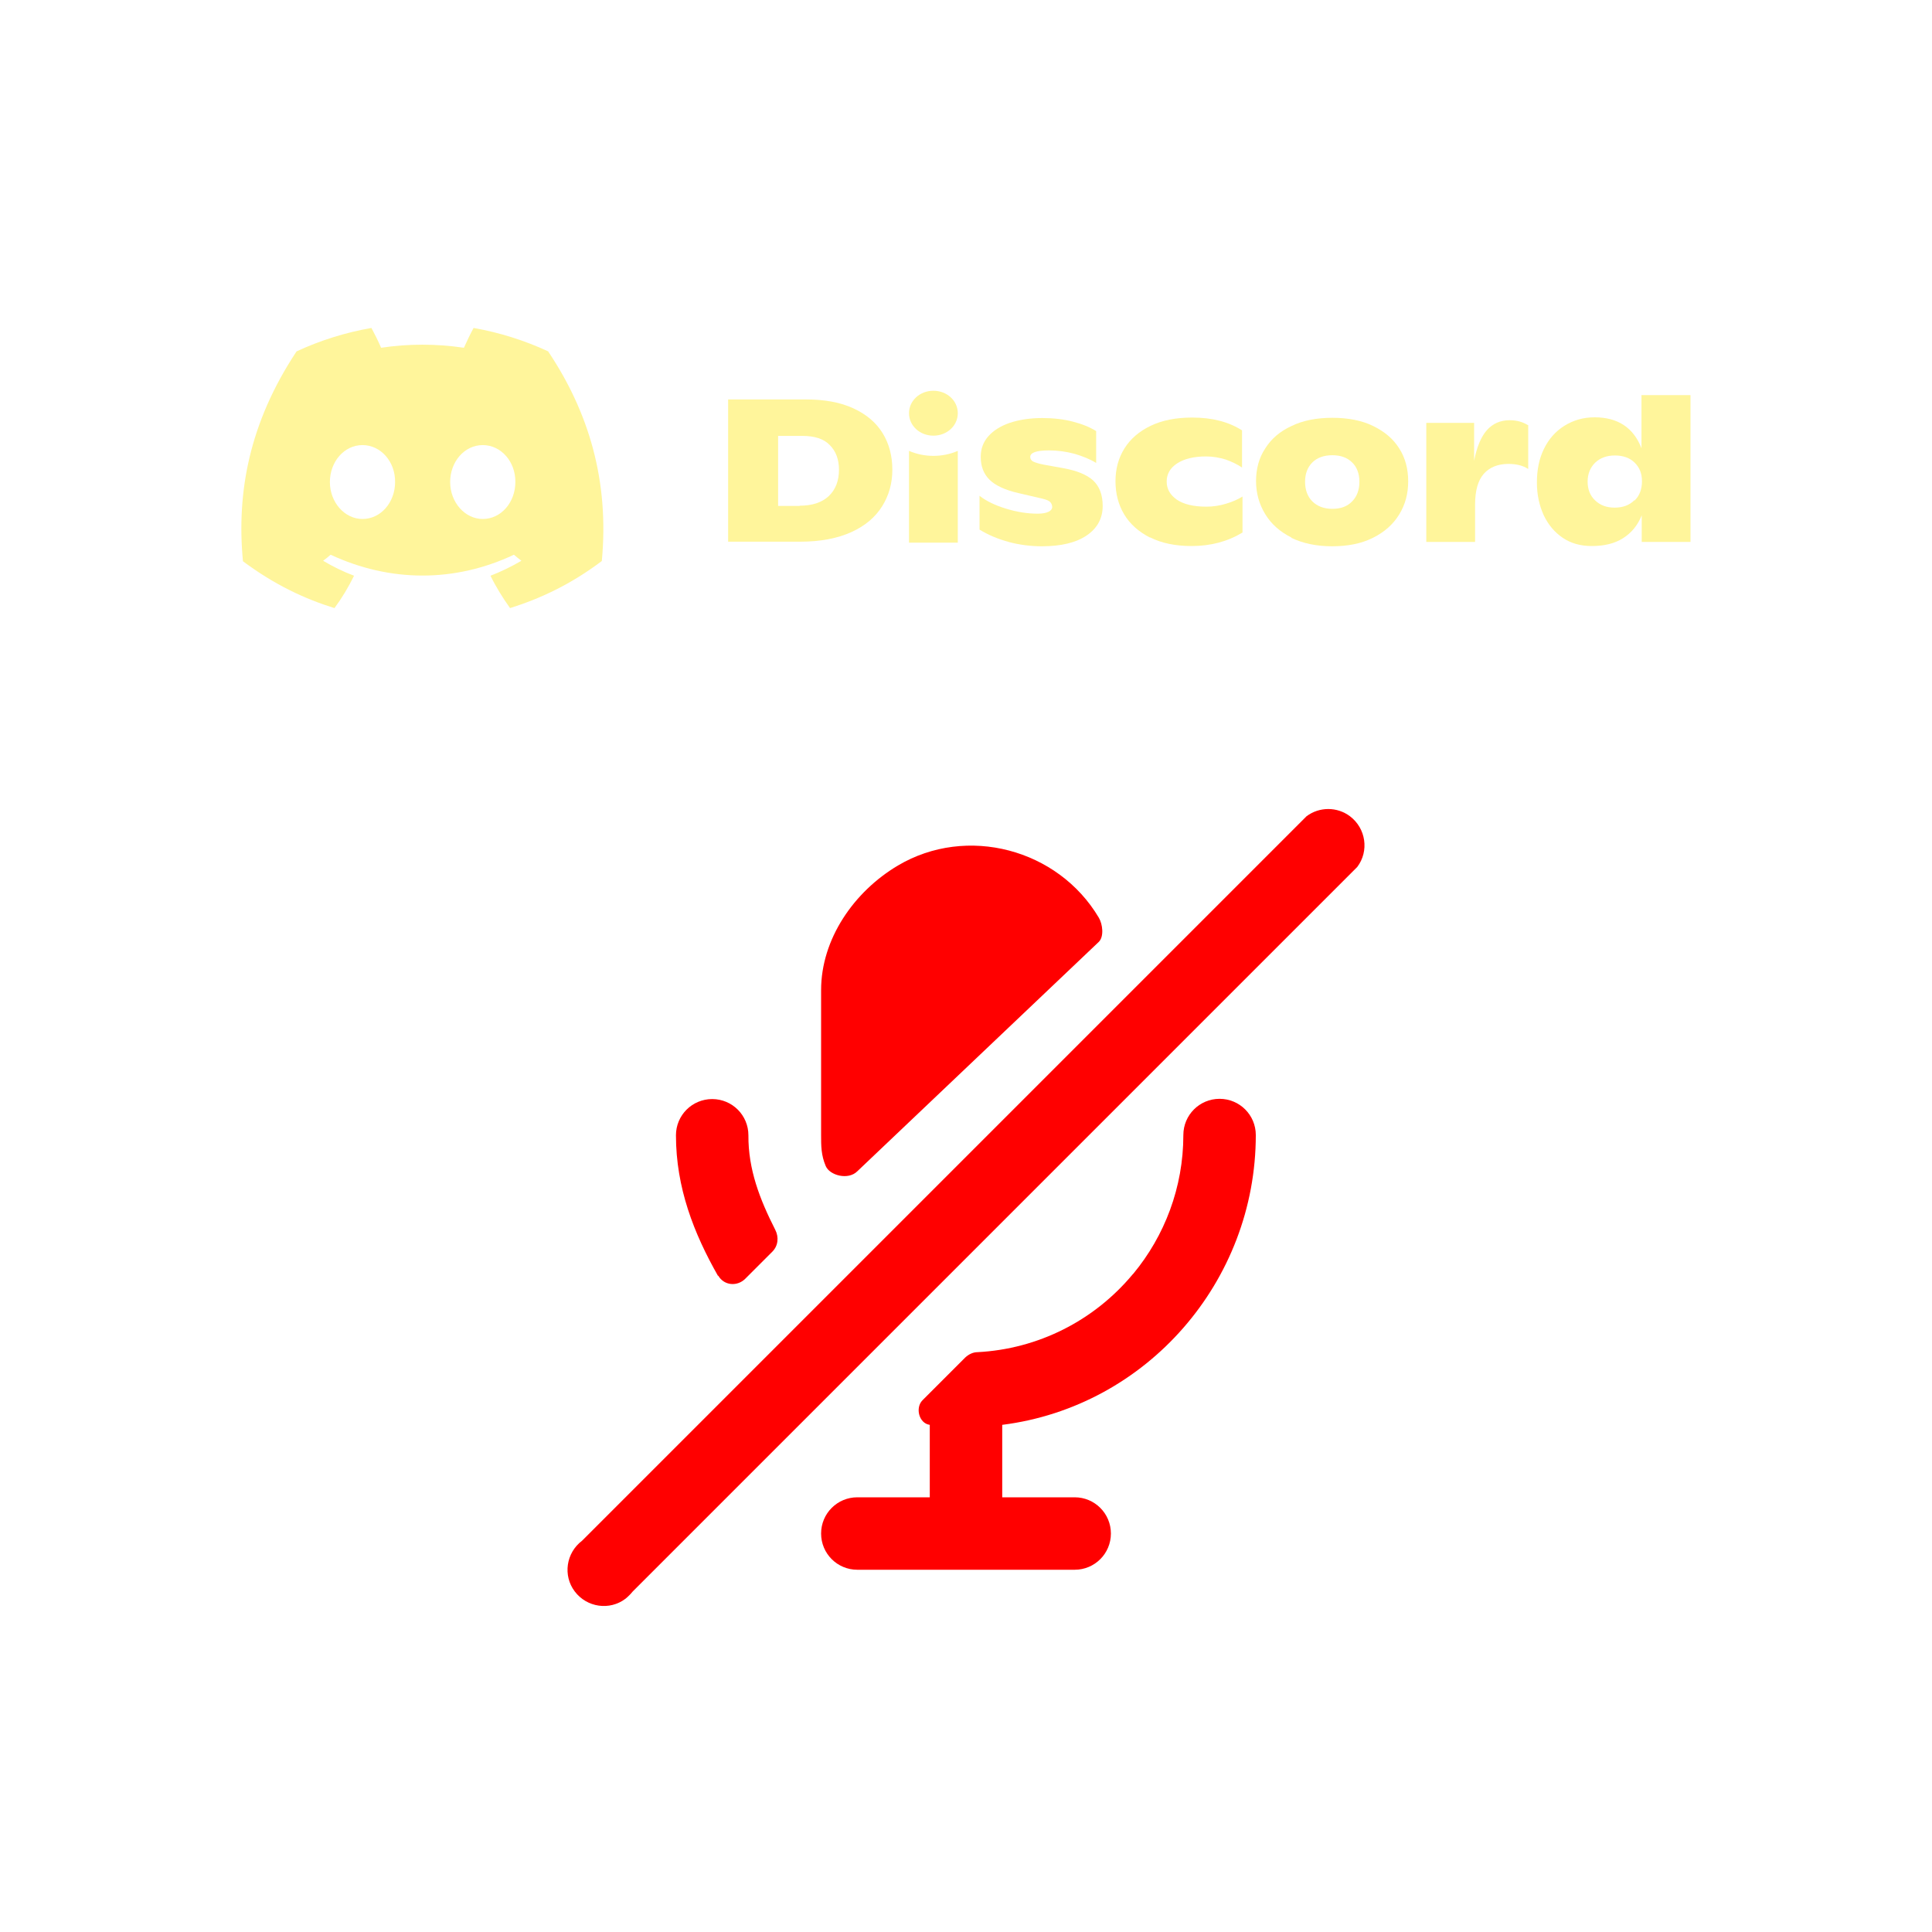
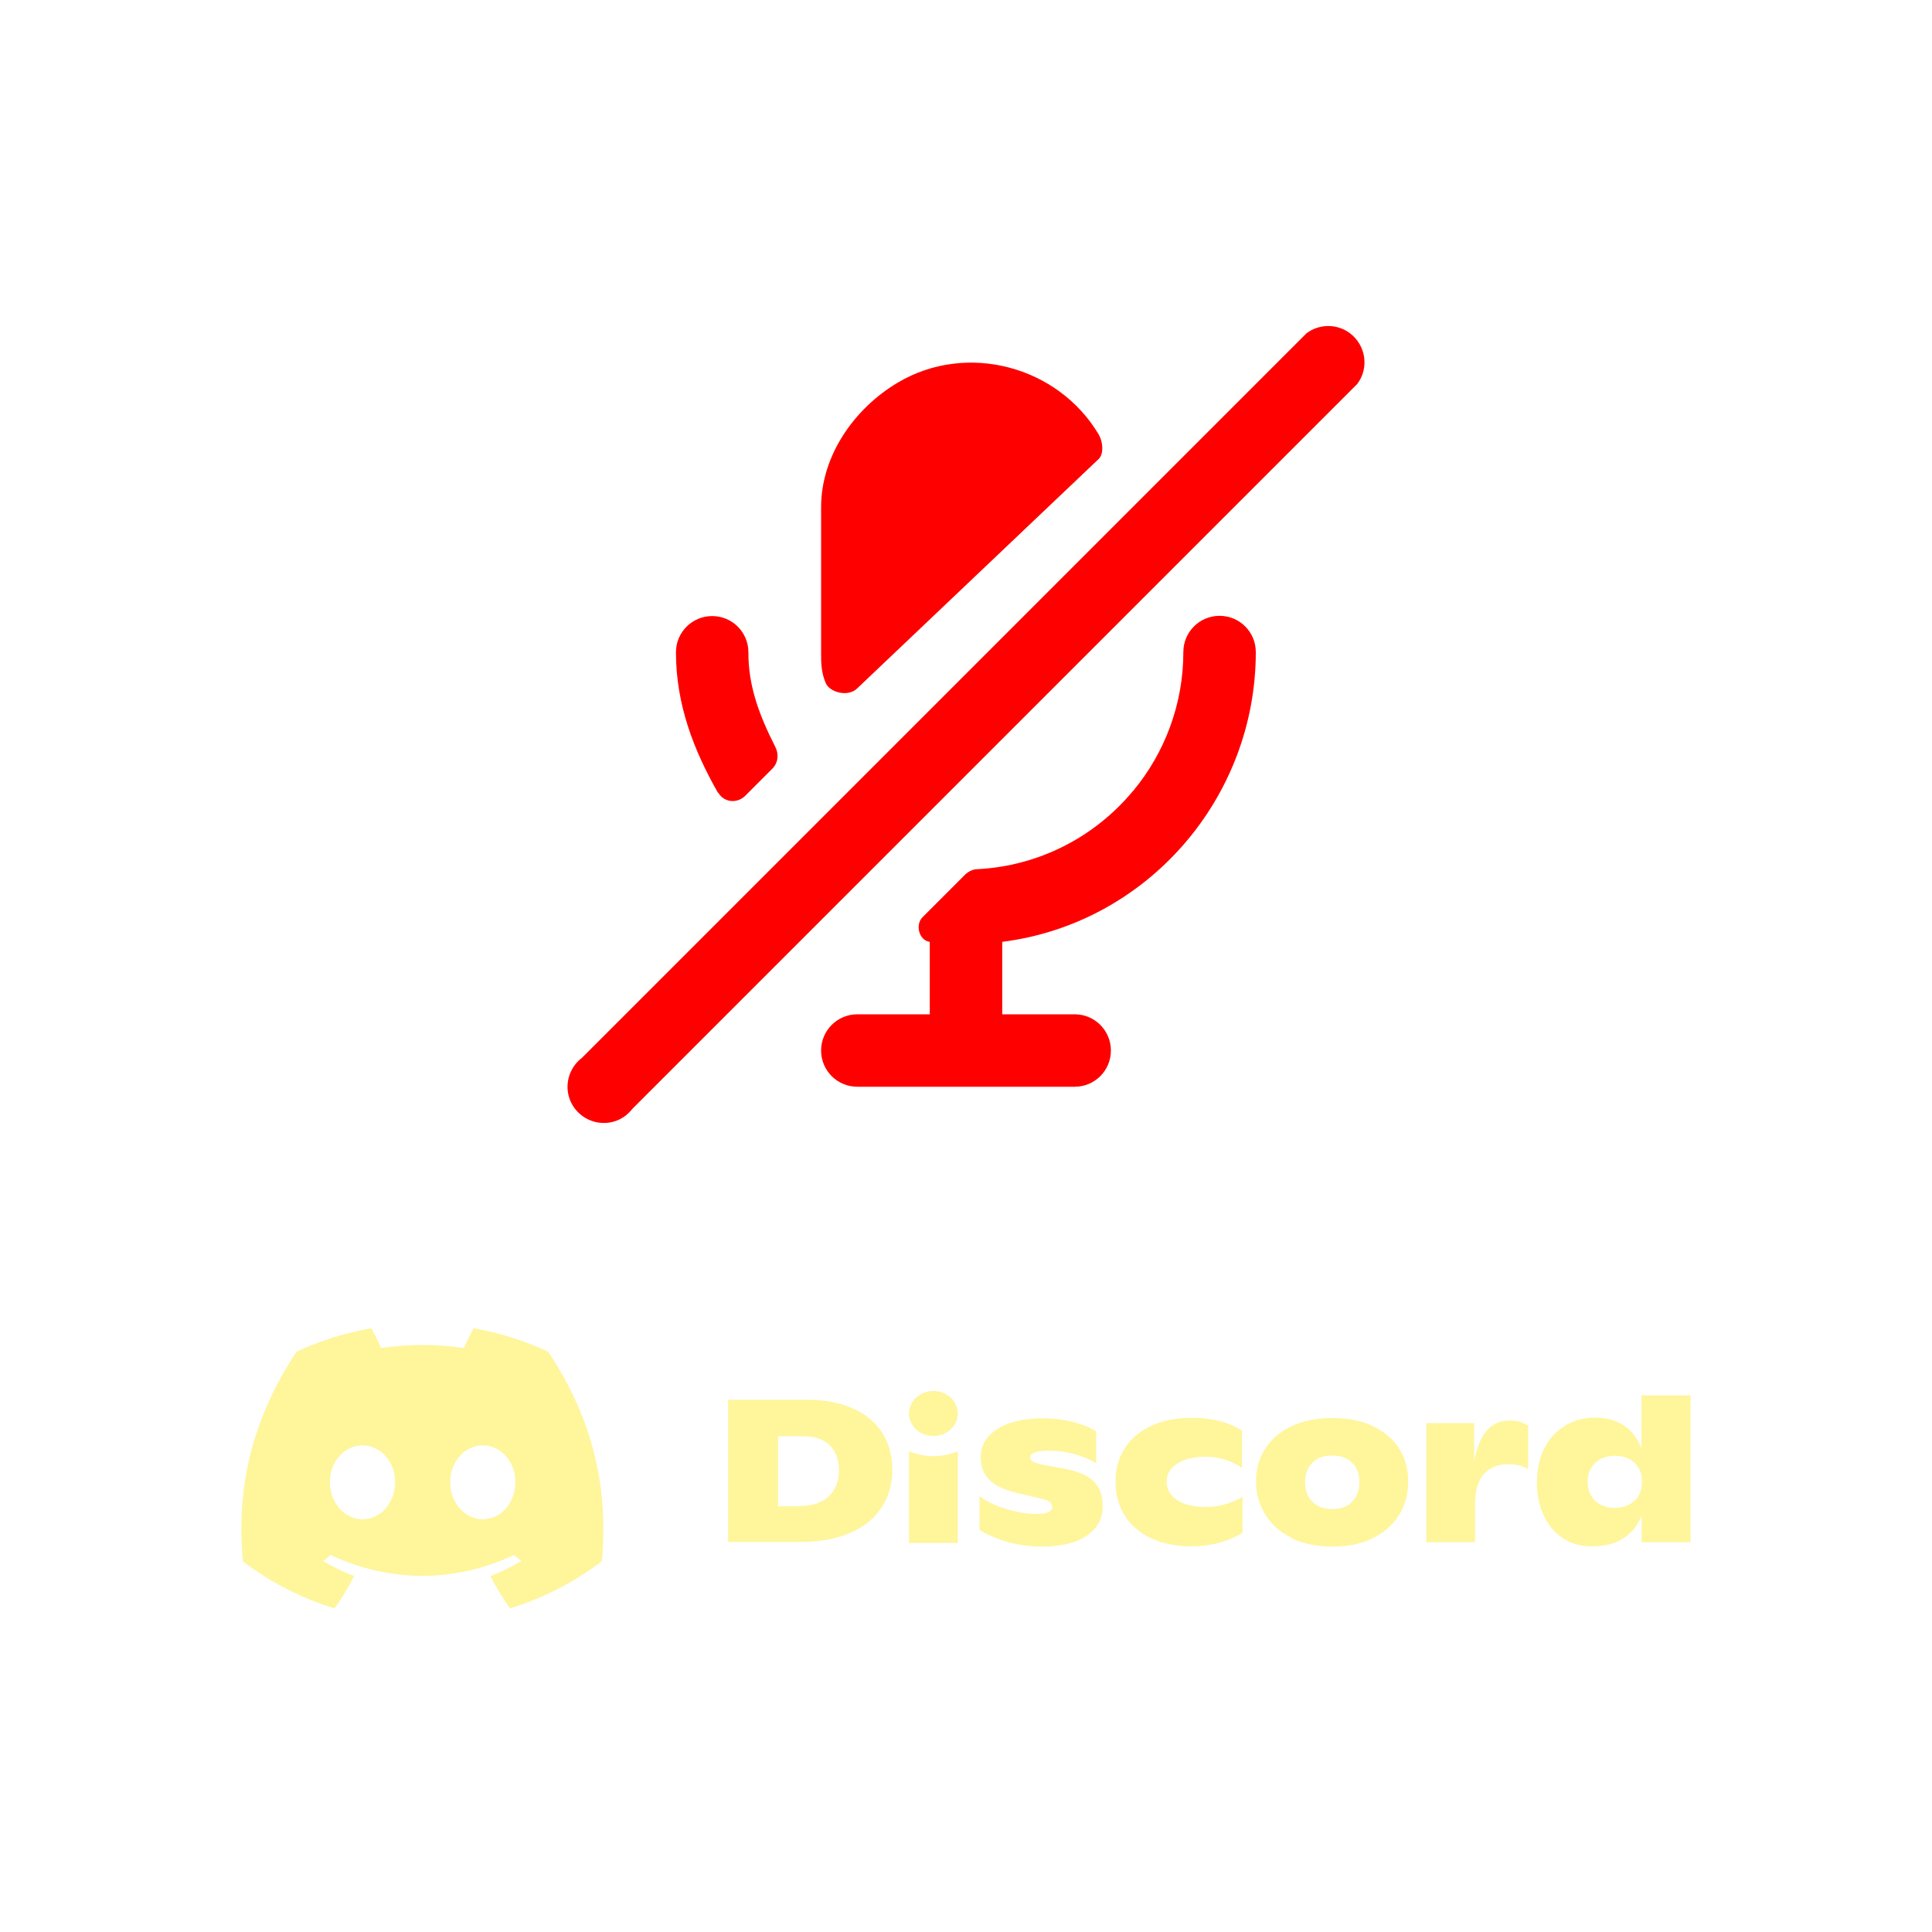
<svg xmlns="http://www.w3.org/2000/svg" id="muted" viewBox="0 0 80 80">
  <defs>
    <style>.cls-1{fill:red;}.cls-1,.cls-2{stroke-width:0px;}.cls-2{fill:#fff59b;}</style>
  </defs>
-   <path class="cls-1" d="M26.2,65.9l30-30c.5-.66.36-1.6-.3-2.1-.53-.4-1.27-.4-1.8,0l-30,30c-.66.5-.8,1.44-.3,2.1s1.44.8,2.1.3c.11-.09.21-.19.3-.3Z" />
-   <path class="cls-1" d="M38.2,57.98c-.31.31-.15.96.3,1.02v3s-3,0-3,0c-.83,0-1.5.67-1.5,1.5s.67,1.5,1.5,1.5h9c.83,0,1.5-.67,1.5-1.5s-.67-1.5-1.5-1.5h-3v-3c6-.76,10.5-5.95,10.5-12,0-.83-.67-1.5-1.5-1.5s-1.5.67-1.5,1.5c0,2.17-.78,4.18-2.07,5.74l-.03.03c-1.6,1.92-3.92,3.09-6.42,3.22-.19,0-.37.09-.51.22l-1.77,1.77v-.02Z" />
-   <path class="cls-1" d="M45.5,39c.22-.22.16-.73,0-1-1.69-2.85-5.47-3.85-8.32-2.16-1.82,1.08-3.18,3.04-3.18,5.16v6c0,.45,0,.83.19,1.28.16.39.93.6,1.31.22l10-9.5Z" />
-   <path class="cls-1" d="M29.74,52.82c.24.42.79.46,1.12.13l1.12-1.12c.24-.24.28-.6.12-.91-.64-1.26-1.12-2.5-1.11-3.91,0-.83-.67-1.5-1.5-1.5s-1.5.67-1.5,1.5c0,2.17.74,4.06,1.74,5.82Z" />
-   <path class="cls-2" d="M22.7,14.55c-.97-.45-2.01-.78-3.09-.97-.13.24-.29.57-.4.82-1.15-.17-2.3-.17-3.43,0-.11-.26-.27-.58-.4-.82-1.09.19-2.13.52-3.1.97-1.96,2.96-2.49,5.84-2.22,8.69,1.3.97,2.56,1.56,3.79,1.94.31-.42.58-.87.81-1.34-.45-.17-.88-.38-1.28-.62.11-.08.21-.16.31-.25,2.47,1.15,5.15,1.15,7.59,0,.1.09.21.17.31.25-.41.24-.84.45-1.28.62.23.47.51.92.81,1.34,1.24-.39,2.5-.97,3.8-1.95.31-3.3-.53-6.16-2.23-8.69ZM15.01,21.49c-.74,0-1.35-.69-1.35-1.53s.59-1.53,1.35-1.53,1.36.69,1.35,1.53c0,.84-.59,1.53-1.35,1.53ZM19.99,21.49c-.74,0-1.35-.69-1.35-1.53s.59-1.53,1.35-1.53,1.36.69,1.35,1.53c0,.84-.59,1.53-1.35,1.53Z" />
-   <path class="cls-2" d="M30.15,16.54h3.22c.78,0,1.43.12,1.97.37.54.25.94.59,1.21,1.03.27.44.4.95.4,1.51s-.14,1.06-.42,1.51c-.28.45-.7.81-1.27,1.07-.57.26-1.28.4-2.12.4h-2.99v-5.9ZM33.11,20.94c.52,0,.92-.13,1.21-.4.28-.27.42-.63.42-1.09,0-.43-.13-.77-.38-1.02-.25-.26-.63-.38-1.13-.38h-1.01v2.9h.89Z" />
-   <path class="cls-2" d="M41.77,22.44c-.45-.12-.85-.29-1.21-.51v-1.4c.27.21.63.39,1.09.53.45.14.89.21,1.32.21.2,0,.35-.03.45-.08.1-.05.15-.12.15-.19,0-.08-.03-.15-.08-.21-.06-.06-.16-.1-.32-.14l-.99-.23c-.57-.13-.97-.32-1.21-.56-.24-.24-.36-.55-.36-.94,0-.33.1-.61.31-.85.21-.24.51-.43.89-.56.39-.13.84-.2,1.35-.2.46,0,.89.05,1.27.15.39.1.7.23.96.39v1.32c-.26-.16-.56-.28-.9-.38-.34-.09-.69-.14-1.05-.14-.52,0-.78.09-.78.27,0,.08.04.15.12.19.08.04.23.09.44.13l.83.15c.54.1.94.26,1.21.5.26.24.4.59.4,1.06,0,.51-.22.92-.66,1.22s-1.06.45-1.86.45c-.47,0-.93-.06-1.38-.18Z" />
-   <path class="cls-2" d="M47.62,22.26c-.47-.24-.83-.56-1.07-.96s-.36-.86-.36-1.37.12-.96.37-1.36.61-.71,1.09-.94c.48-.23,1.05-.34,1.72-.34.83,0,1.51.18,2.06.53v1.54c-.19-.13-.42-.24-.67-.33-.26-.08-.53-.13-.82-.13-.51,0-.91.1-1.2.29-.29.19-.43.44-.43.75s.14.55.42.75c.28.19.69.29,1.22.29.27,0,.55-.04.81-.12.27-.08.5-.18.69-.3v1.49c-.61.37-1.31.56-2.11.56-.67,0-1.25-.12-1.72-.36Z" />
-   <path class="cls-2" d="M53.48,22.26c-.48-.24-.84-.56-1.09-.97-.25-.41-.38-.87-.38-1.37s.12-.96.38-1.35c.25-.4.61-.71,1.09-.93.47-.23,1.04-.34,1.69-.34s1.22.11,1.69.34.83.53,1.08.93c.25.39.37.85.37,1.36s-.12.96-.37,1.37c-.25.41-.61.73-1.09.97-.48.24-1.04.35-1.69.35s-1.21-.12-1.69-.35ZM55.99,20.76c.2-.2.3-.48.3-.81s-.1-.61-.3-.8c-.2-.2-.47-.3-.82-.3s-.63.1-.83.3c-.2.2-.3.47-.3.8s.1.61.3.81c.2.2.48.31.83.31.35,0,.62-.1.82-.31Z" />
-   <path class="cls-2" d="M63.28,17.6v1.82c-.21-.14-.48-.21-.82-.21-.44,0-.78.14-1.02.41-.24.27-.36.7-.36,1.27v1.55h-2.02v-4.93h1.98v1.57c.11-.57.29-1,.53-1.27.24-.27.56-.41.94-.41.29,0,.54.07.75.2Z" />
-   <path class="cls-2" d="M70,16.37v6.07h-2.02v-1.1c-.17.42-.43.73-.78.95-.35.22-.78.32-1.29.32-.46,0-.86-.11-1.2-.34-.34-.23-.6-.54-.79-.94-.18-.4-.28-.84-.28-1.35,0-.52.09-.98.29-1.39.2-.41.48-.73.85-.96.37-.23.78-.35,1.25-.35.96,0,1.61.43,1.94,1.28v-2.2h2.02ZM67.68,20.73c.21-.2.31-.47.31-.8s-.1-.57-.3-.77c-.2-.2-.48-.3-.82-.3s-.61.1-.82.3c-.2.2-.31.46-.31.78s.1.58.31.78.47.3.81.3c.34,0,.61-.1.82-.31Z" />
-   <path class="cls-2" d="M38.65,18.04c.56,0,1.01-.41,1.01-.93s-.45-.93-1.01-.93-1.01.41-1.01.93.45.93,1.01.93Z" />
-   <path class="cls-2" d="M37.64,18.67c.62.27,1.38.28,2.02,0v3.8h-2.02v-3.8Z" />
+   <path class="cls-1" d="M26.2,45.9l30-30c.5-.66.36-1.6-.3-2.1-.53-.4-1.27-.4-1.8,0l-30,30c-.66.5-.8,1.44-.3,2.1s1.44.8,2.1.3c.11-.09.21-.19.3-.3Z" />
+   <path class="cls-1" d="M38.2,37.98c-.31.31-.15.96.3,1.02v3s-3,0-3,0c-.83,0-1.5.67-1.5,1.5s.67,1.5,1.5,1.5h9c.83,0,1.5-.67,1.5-1.5s-.67-1.5-1.5-1.5h-3v-3c6-.76,10.5-5.95,10.5-12,0-.83-.67-1.5-1.5-1.5s-1.5.67-1.5,1.5c0,2.17-.78,4.18-2.07,5.74l-.03.03c-1.6,1.92-3.92,3.09-6.42,3.22-.19,0-.37.09-.51.22l-1.77,1.77v-.02Z" />
+   <path class="cls-1" d="M45.5,19c.22-.22.16-.73,0-1-1.69-2.85-5.47-3.85-8.32-2.16-1.82,1.08-3.18,3.04-3.18,5.16v6c0,.45,0,.83.19,1.28.16.39.93.6,1.31.22l10-9.5Z" />
+   <path class="cls-1" d="M29.74,32.82c.24.42.79.46,1.12.13l1.12-1.12c.24-.24.28-.6.12-.91-.64-1.26-1.12-2.5-1.11-3.91,0-.83-.67-1.5-1.5-1.5s-1.5.67-1.5,1.5c0,2.17.74,4.06,1.74,5.82Z" />
+   <path class="cls-2" d="M22.7,55.97c-.97-.45-2.01-.78-3.09-.97-.13.24-.29.57-.4.82-1.15-.17-2.3-.17-3.43,0-.11-.26-.27-.58-.4-.82-1.09.19-2.13.52-3.1.97-1.96,2.96-2.49,5.84-2.22,8.69,1.3.97,2.56,1.56,3.79,1.94.31-.42.58-.87.81-1.34-.45-.17-.88-.38-1.28-.62.11-.08.21-.16.31-.25,2.47,1.15,5.15,1.15,7.59,0,.1.09.21.17.31.25-.41.24-.84.45-1.28.62.23.47.51.92.81,1.34,1.24-.39,2.5-.97,3.8-1.95.31-3.3-.53-6.16-2.23-8.69ZM15.01,62.91c-.74,0-1.35-.69-1.35-1.53s.59-1.53,1.35-1.53,1.36.69,1.35,1.53c0,.84-.59,1.53-1.35,1.53ZM19.99,62.91c-.74,0-1.35-.69-1.35-1.53s.59-1.53,1.35-1.53,1.36.69,1.35,1.53c0,.84-.59,1.53-1.35,1.53Z" />
+   <path class="cls-2" d="M30.15,57.96h3.22c.78,0,1.43.12,1.97.37.54.25.94.59,1.21,1.03.27.44.4.95.4,1.51s-.14,1.06-.42,1.51c-.28.45-.7.81-1.27,1.07-.57.26-1.28.4-2.12.4h-2.99v-5.9ZM33.11,62.36c.52,0,.92-.13,1.21-.4.28-.27.42-.63.42-1.09,0-.43-.13-.77-.38-1.02-.25-.26-.63-.38-1.13-.38h-1.01v2.9h.89Z" />
+   <path class="cls-2" d="M41.77,63.86c-.45-.12-.85-.29-1.21-.51v-1.4c.27.21.63.39,1.09.53.45.14.89.21,1.32.21.2,0,.35-.03.45-.08.1-.05.15-.12.15-.19,0-.08-.03-.15-.08-.21-.06-.06-.16-.1-.32-.14l-.99-.23c-.57-.13-.97-.32-1.21-.56-.24-.24-.36-.55-.36-.94,0-.33.1-.61.31-.85.21-.24.51-.43.89-.56.39-.13.84-.2,1.35-.2.46,0,.89.05,1.27.15.39.1.7.23.96.39v1.32c-.26-.16-.56-.28-.9-.38-.34-.09-.69-.14-1.05-.14-.52,0-.78.09-.78.27,0,.08.04.15.12.19.08.04.23.09.44.13l.83.15c.54.1.94.26,1.21.5.26.24.4.59.4,1.06,0,.51-.22.92-.66,1.22s-1.06.45-1.86.45c-.47,0-.93-.06-1.38-.18Z" />
+   <path class="cls-2" d="M47.62,63.68c-.47-.24-.83-.56-1.07-.96s-.36-.86-.36-1.37.12-.96.37-1.36.61-.71,1.09-.94c.48-.23,1.05-.34,1.72-.34.83,0,1.51.18,2.06.53v1.54c-.19-.13-.42-.24-.67-.33-.26-.08-.53-.13-.82-.13-.51,0-.91.1-1.2.29-.29.19-.43.44-.43.75s.14.55.42.75c.28.19.69.29,1.22.29.27,0,.55-.04.81-.12.27-.08.5-.18.69-.3v1.49c-.61.37-1.31.56-2.11.56-.67,0-1.25-.12-1.72-.36Z" />
+   <path class="cls-2" d="M53.48,63.68c-.48-.24-.84-.56-1.09-.97-.25-.41-.38-.87-.38-1.37s.12-.96.38-1.35c.25-.4.61-.71,1.09-.93.47-.23,1.04-.34,1.69-.34s1.22.11,1.69.34.83.53,1.08.93c.25.39.37.85.37,1.36s-.12.96-.37,1.37c-.25.41-.61.73-1.09.97-.48.24-1.04.35-1.69.35s-1.21-.12-1.69-.35ZM55.99,62.18c.2-.2.3-.48.3-.81s-.1-.61-.3-.8c-.2-.2-.47-.3-.82-.3s-.63.1-.83.3c-.2.2-.3.47-.3.8s.1.61.3.81c.2.2.48.31.83.31.35,0,.62-.1.82-.31Z" />
+   <path class="cls-2" d="M63.28,59.02v1.82c-.21-.14-.48-.21-.82-.21-.44,0-.78.14-1.02.41-.24.27-.36.7-.36,1.27v1.55h-2.02v-4.93h1.98v1.57c.11-.57.29-1,.53-1.27.24-.27.56-.41.94-.41.29,0,.54.07.75.2Z" />
+   <path class="cls-2" d="M70,57.79v6.07h-2.02v-1.1c-.17.42-.43.73-.78.95-.35.22-.78.32-1.29.32-.46,0-.86-.11-1.2-.34-.34-.23-.6-.54-.79-.94-.18-.4-.28-.84-.28-1.35,0-.52.09-.98.29-1.39.2-.41.48-.73.85-.96.37-.23.78-.35,1.25-.35.96,0,1.61.43,1.94,1.28v-2.2h2.02ZM67.68,62.15c.21-.2.31-.47.31-.8s-.1-.57-.3-.77c-.2-.2-.48-.3-.82-.3s-.61.1-.82.3c-.2.2-.31.46-.31.78s.1.58.31.78.47.3.81.3c.34,0,.61-.1.82-.31Z" />
+   <path class="cls-2" d="M38.65,59.46c.56,0,1.01-.41,1.01-.93s-.45-.93-1.01-.93-1.01.41-1.01.93.45.93,1.01.93Z" />
+   <path class="cls-2" d="M37.64,60.09c.62.27,1.38.28,2.02,0v3.8h-2.02v-3.8Z" />
</svg>
